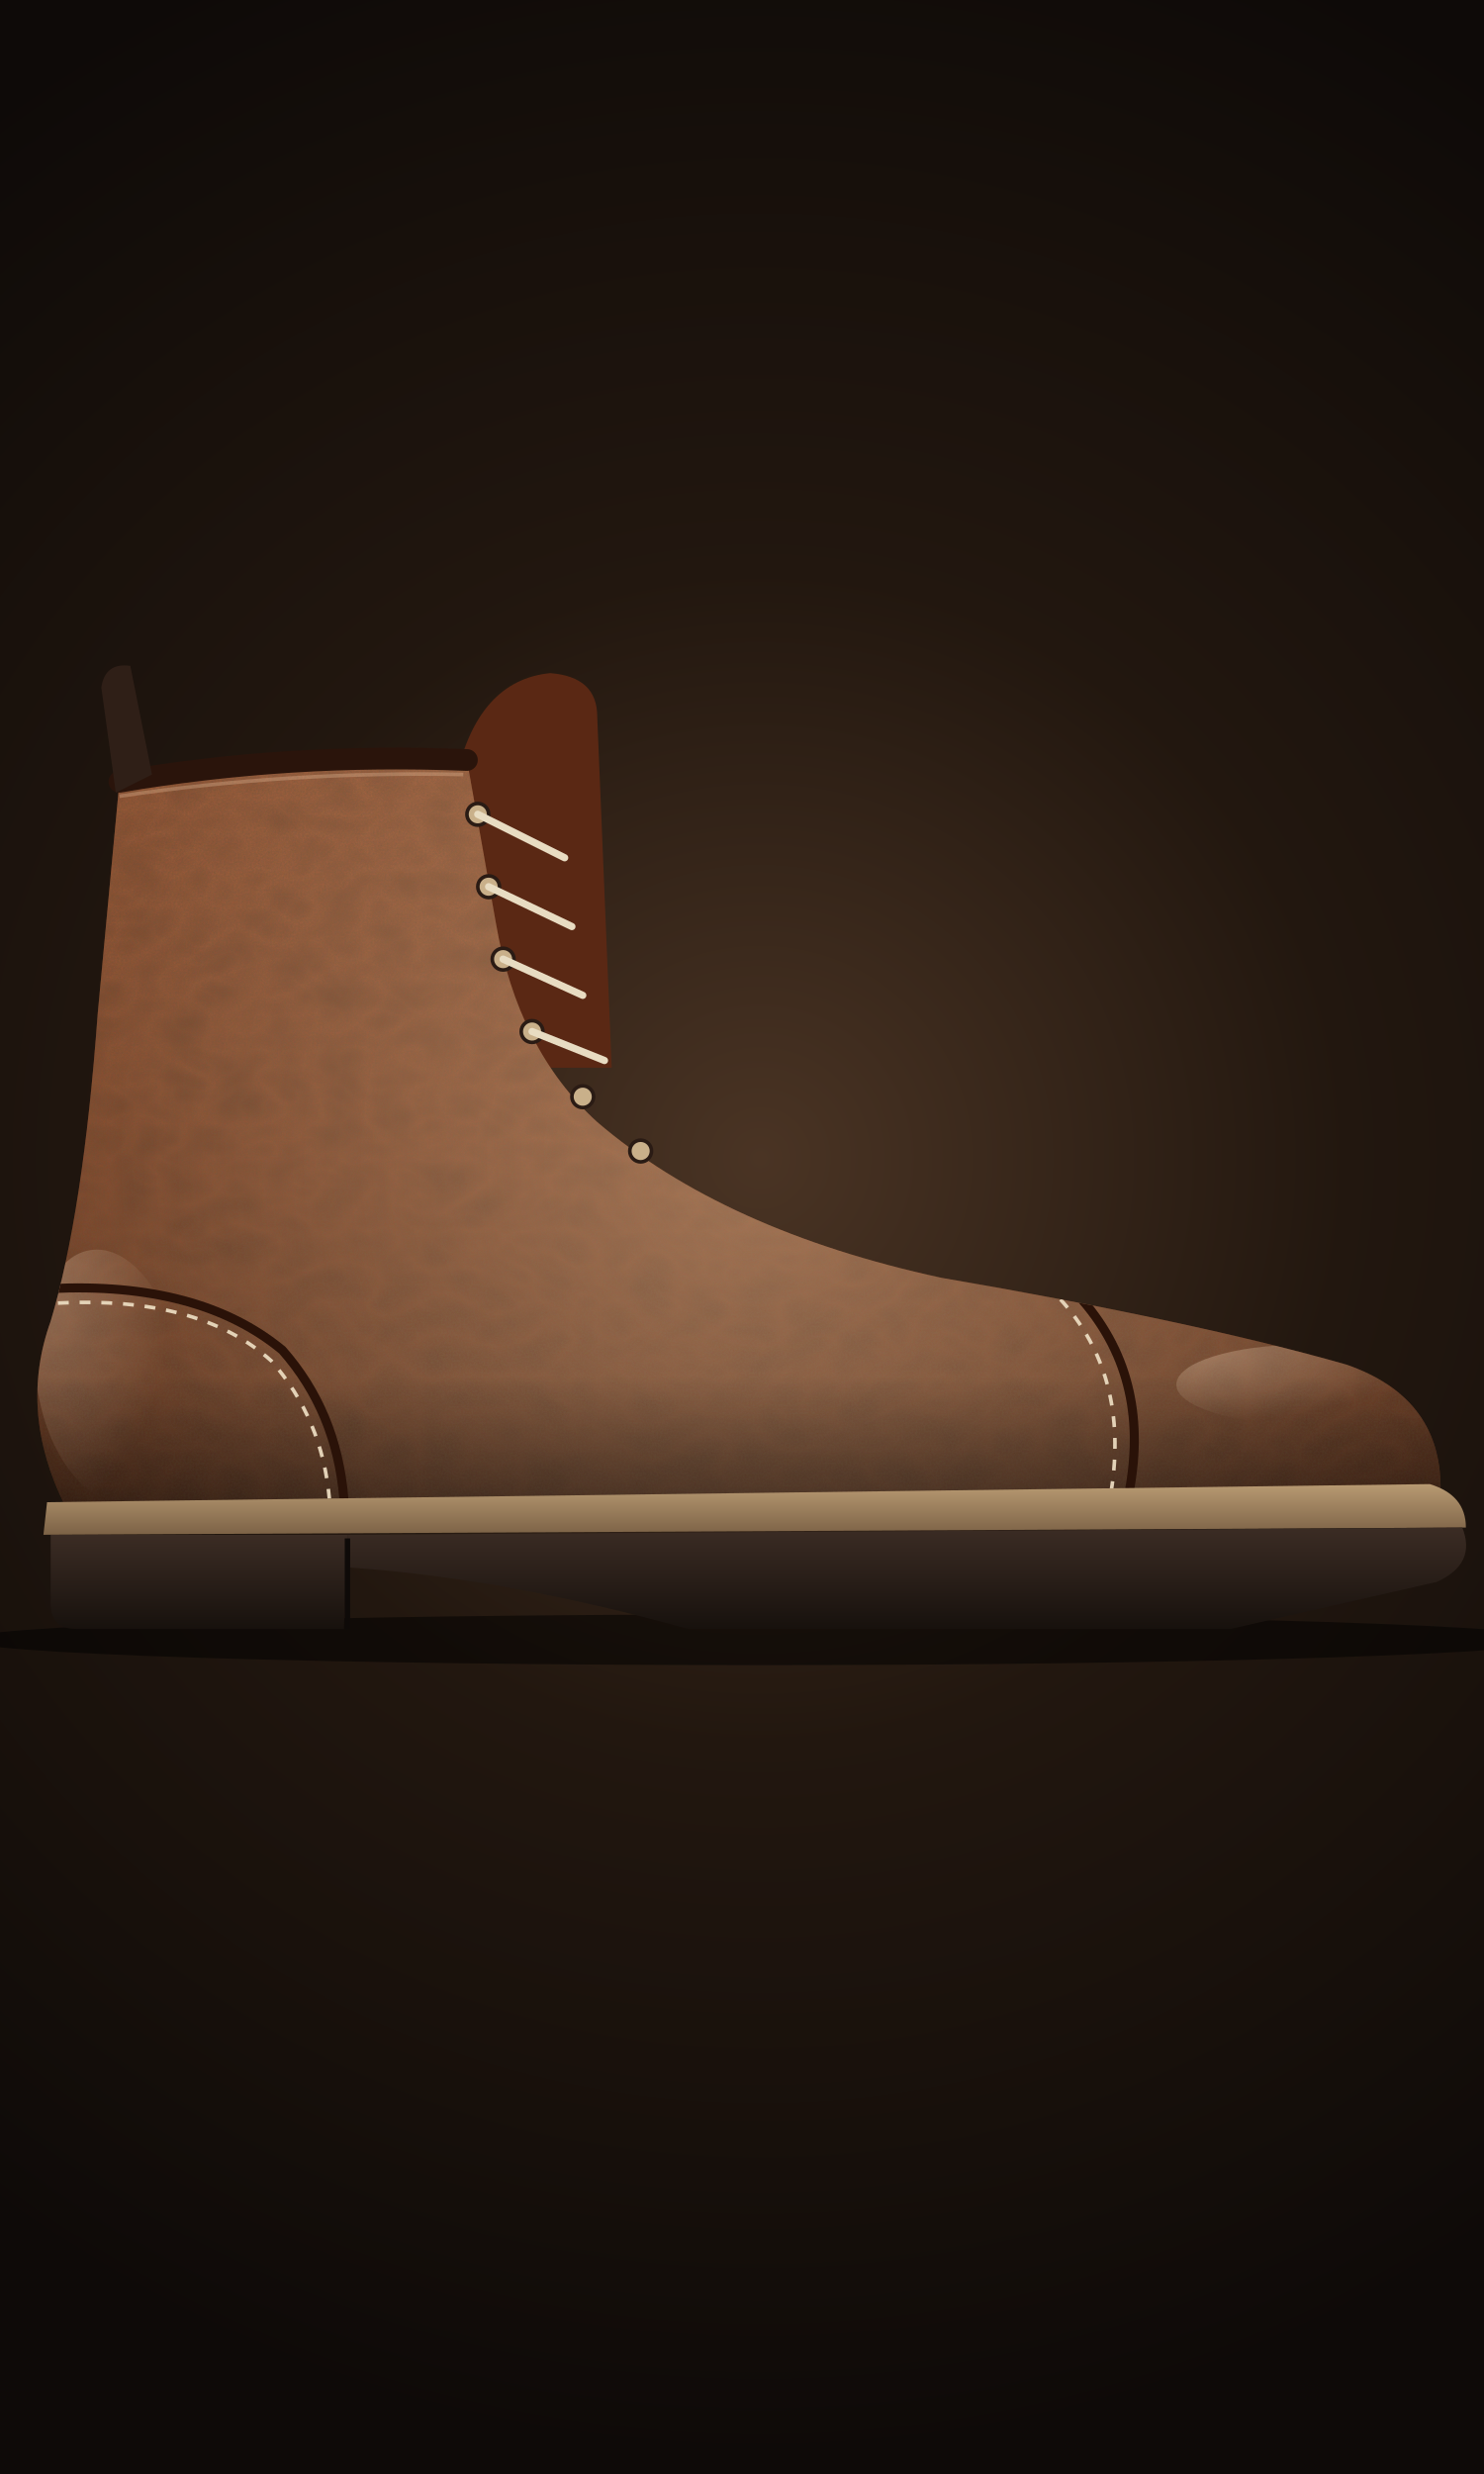
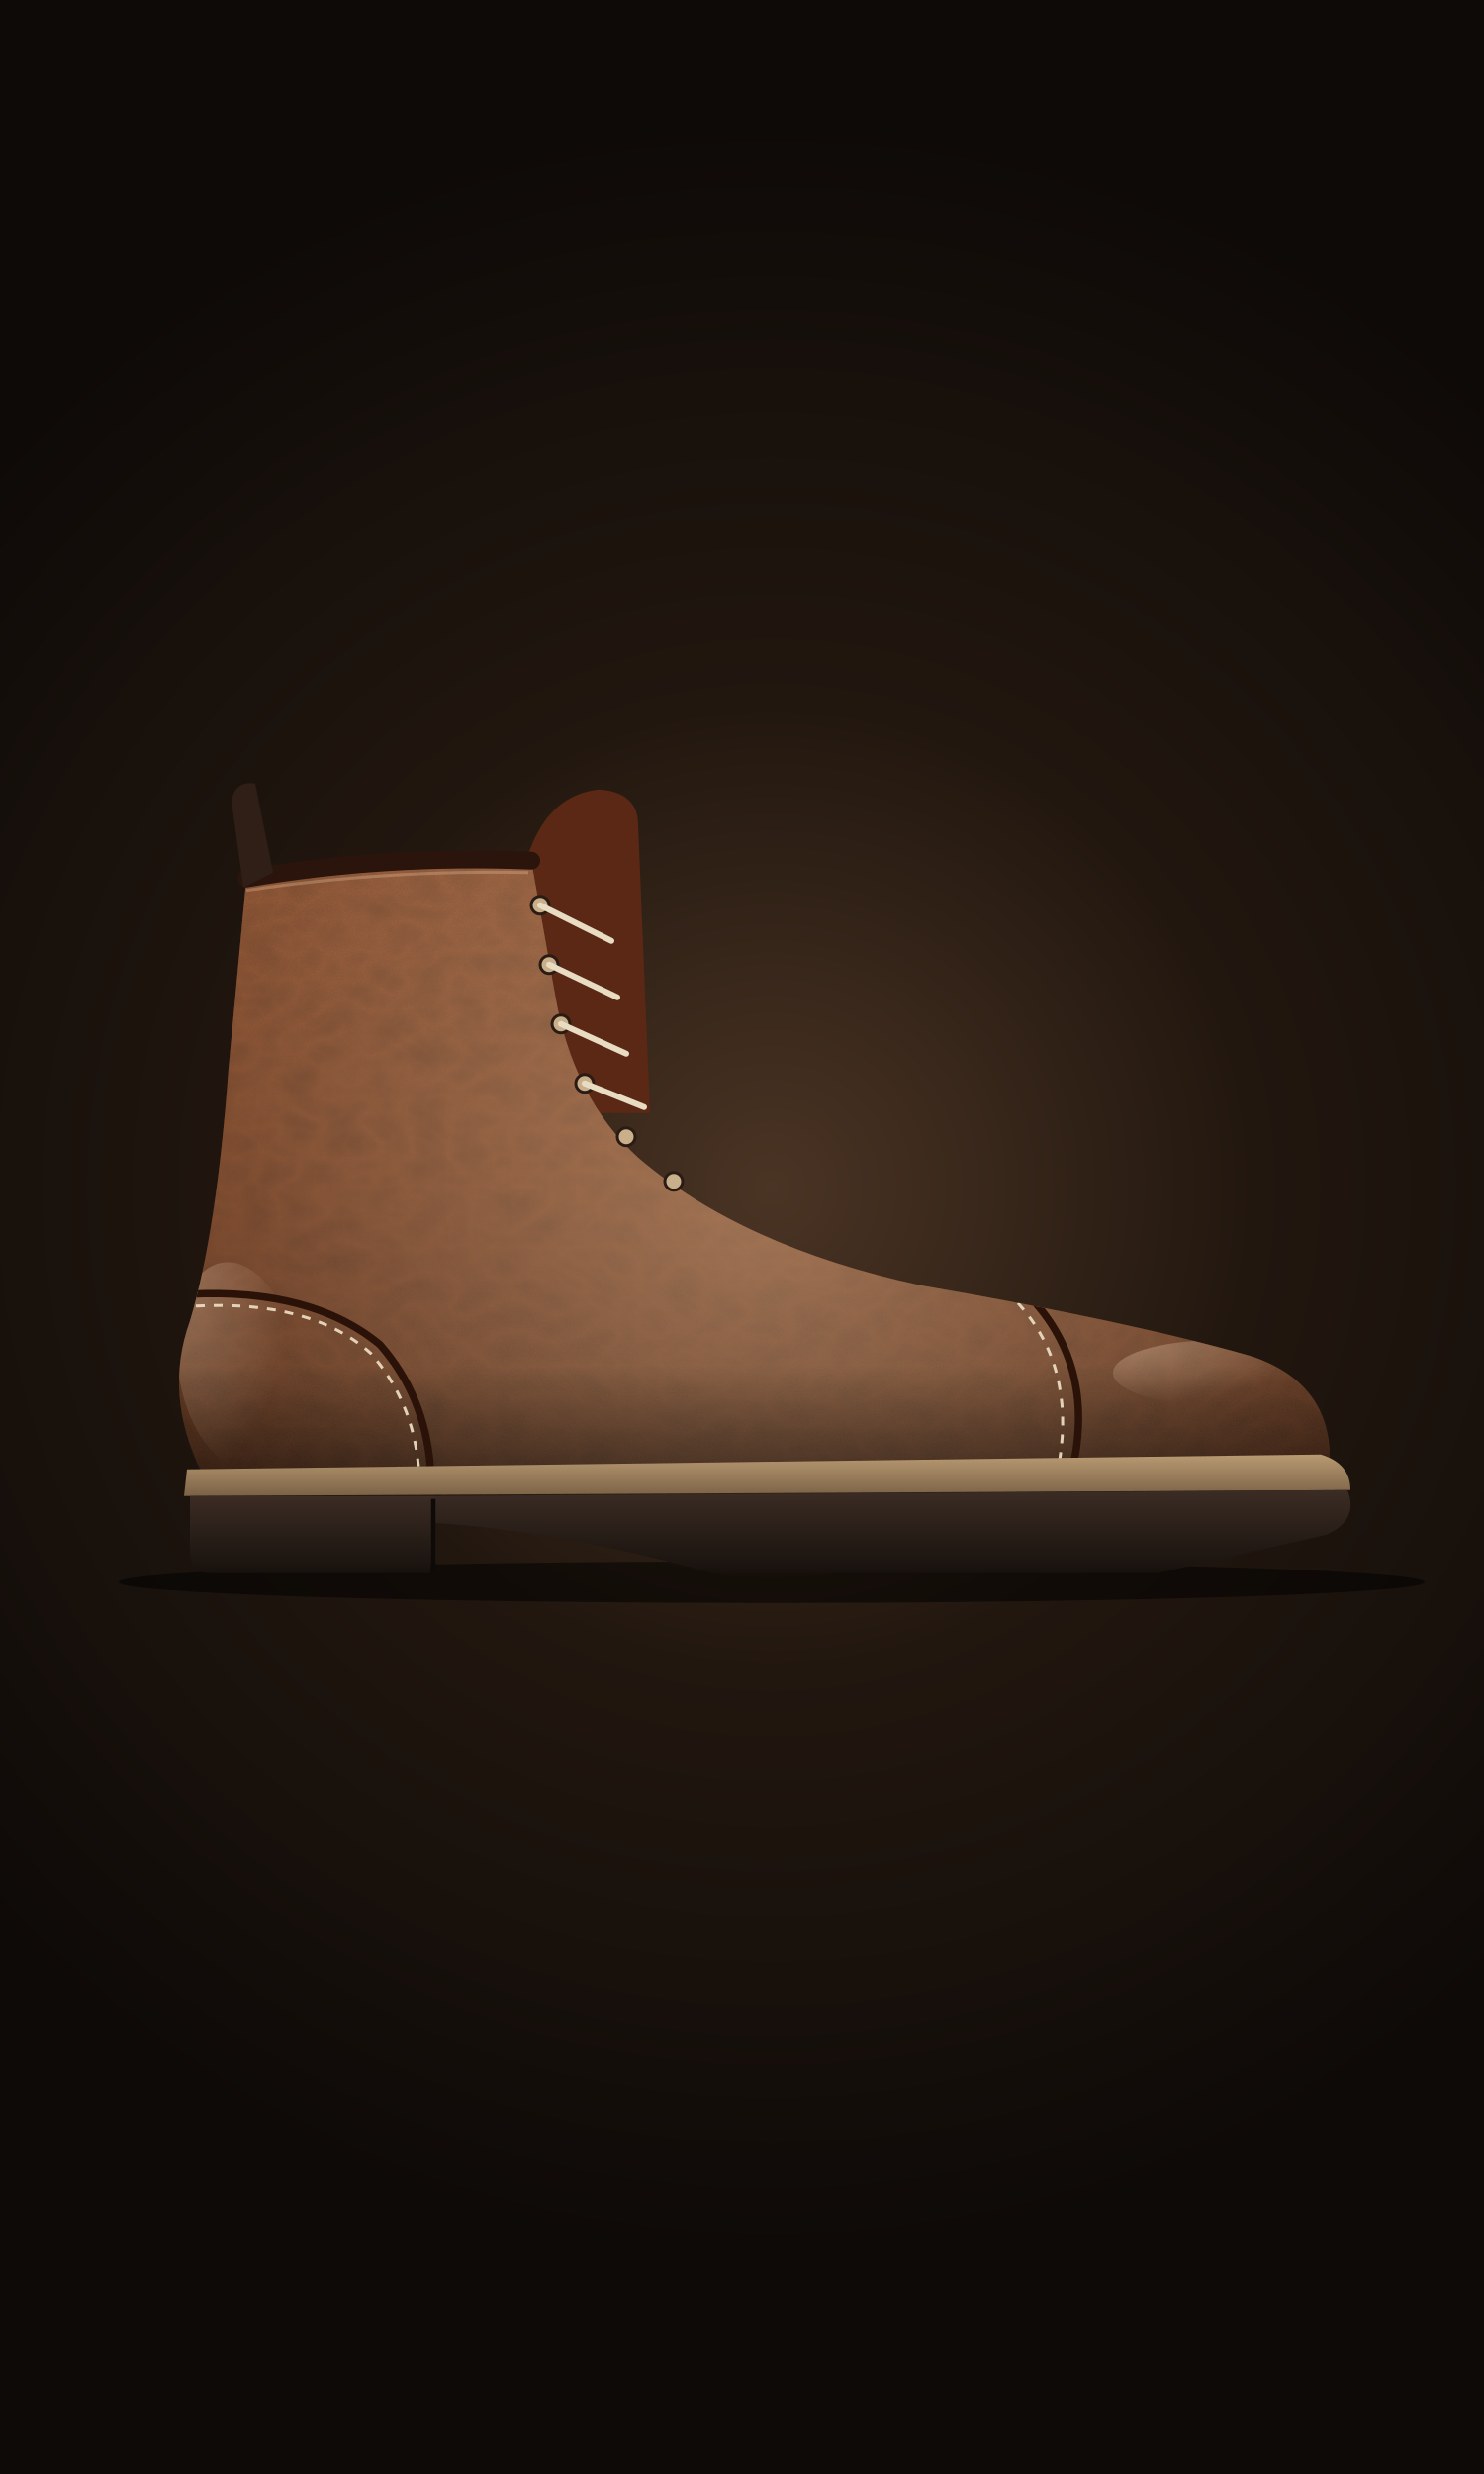
- <svg xmlns="http://www.w3.org/2000/svg" viewBox="140 -260 820 1367" width="900" height="1500" preserveAspectRatio="xMidYMid slice">
+ <svg xmlns="http://www.w3.org/2000/svg" viewBox="40 -420 1000 1667" width="900" height="1500" preserveAspectRatio="xMidYMid slice">
  <defs>
    <radialGradient id="spot" cx="560" cy="380" r="720" gradientUnits="userSpaceOnUse">
      <stop offset="0" stop-color="#4A3424" />
      <stop offset=".45" stop-color="#22170F" />
      <stop offset="1" stop-color="#0E0A08" />
    </radialGradient>
    <linearGradient id="lea" x1="0" y1="0" x2="0" y2="1">
      <stop offset="0" stop-color="#9A5230" />
      <stop offset=".55" stop-color="#7A3B1F" />
      <stop offset="1" stop-color="#4C2211" />
    </linearGradient>
    <radialGradient id="sheen" cx="560" cy="380" r="520" gradientUnits="userSpaceOnUse">
      <stop offset="0" stop-color="#FFD9B0" stop-opacity=".38" />
      <stop offset="1" stop-color="#FFD9B0" stop-opacity="0" />
    </radialGradient>
    <linearGradient id="depth" x1="0" y1="0" x2="0" y2="1">
      <stop offset="0" stop-color="#000" stop-opacity="0" />
      <stop offset="1" stop-color="#000" stop-opacity=".45" />
    </linearGradient>
    <radialGradient id="hl" cx="0" cy="0" r="1">
      <stop offset="0" stop-color="#FFE6C8" stop-opacity=".32" />
      <stop offset="1" stop-color="#FFE6C8" stop-opacity="0" />
    </radialGradient>
    <linearGradient id="soleg" x1="0" y1="0" x2="0" y2="1">
      <stop offset="0" stop-color="#3B2C24" />
      <stop offset="1" stop-color="#17110D" />
    </linearGradient>
    <linearGradient id="weltg" x1="0" y1="0" x2="0" y2="1">
      <stop offset="0" stop-color="#B89A72" />
      <stop offset="1" stop-color="#7C6246" />
    </linearGradient>
    <filter id="grain" x="0" y="0" width="100%" height="100%">
      <feTurbulence type="fractalNoise" baseFrequency=".9" numOctaves="3" seed="7" />
      <feColorMatrix values="0 0 0 0 .1  0 0 0 0 .05  0 0 0 0 .02  0 0 0 .55 0" />
      <feComposite in2="SourceGraphic" operator="in" />
    </filter>
    <filter id="pebble" x="0" y="0" width="100%" height="100%">
      <feTurbulence type="turbulence" baseFrequency=".035 .05" numOctaves="2" seed="3" />
      <feColorMatrix values="0 0 0 0 0  0 0 0 0 0  0 0 0 0 0  0 0 0 .25 0" />
      <feComposite in2="SourceGraphic" operator="in" />
    </filter>
    <clipPath id="up">
      <path d="M176 572 Q150 520 168 470 Q186 410 194 300 L206 172 Q300 156 398 160 L414 250 Q426 320 470 360 Q540 420 660 446 Q800 470 884 494 Q936 512 936 562 L176 572 Z" />
    </clipPath>
  </defs>
  <rect x="-2000" y="-2000" width="5000" height="5000" fill="url(#spot)" />
  <ellipse cx="560" cy="646" rx="440" ry="14" fill="#000" opacity=".5" />
  <path d="M392 170 Q404 116 444 112 Q470 114 470 136 L478 330 L430 330 Z" fill="#5A2814" />
  <g clip-path="url(#up)">
    <rect x="100" y="100" width="900" height="500" fill="url(#lea)" />
    <rect x="100" y="100" width="900" height="500" fill="#000" filter="url(#pebble)" />
    <rect x="100" y="100" width="900" height="500" fill="#000" filter="url(#grain)" />
    <rect x="100" y="100" width="900" height="500" fill="url(#sheen)" />
    <rect x="100" y="500" width="900" height="80" fill="url(#depth)" />
    <ellipse cx="200" cy="500" rx="40" ry="70" fill="url(#hl)" transform="rotate(-8 200 500)" />
    <ellipse cx="860" cy="505" rx="70" ry="22" fill="url(#hl)" />
    <path d="M206 180 Q300 166 396 168" fill="none" stroke="#FFDDB8" stroke-width="2" opacity=".25" />
    <path d="M168 452 Q250 448 296 486 Q326 520 330 568" fill="none" stroke="#2A1208" stroke-width="5" />
    <path d="M172 460 Q250 456 290 492 Q318 524 322 568" fill="none" stroke="#E9D9BE" stroke-width="2" stroke-dasharray="6 6" opacity=".95" />
    <path d="M736 456 Q776 500 764 564" fill="none" stroke="#2A1208" stroke-width="5" />
    <path d="M726 458 Q764 500 754 564" fill="none" stroke="#E9D9BE" stroke-width="2" stroke-dasharray="6 6" opacity=".95" />
  </g>
  <path d="M206 172 Q300 156 398 160" fill="none" stroke="#2A140B" stroke-width="12" stroke-linecap="round" />
  <path d="M204 178 L196 120 Q198 106 212 108 L224 168" fill="#2F1F17" />
  <g fill="#C9B08A" stroke="#2A1B14" stroke-width="2">
    <circle cx="404" cy="190" r="6" />
    <circle cx="410" cy="230" r="6" />
    <circle cx="418" cy="270" r="6" />
    <circle cx="434" cy="310" r="6" />
    <circle cx="462" cy="346" r="6" />
    <circle cx="494" cy="376" r="6" />
  </g>
  <path d="M404 190 L452 214 M410 230 L456 252 M418 270 L462 290 M434 310 L474 326" stroke="#E8DCC2" stroke-width="4" stroke-linecap="round" />
  <path d="M164 588 L166 570 L930 560 Q950 566 950 584 Z" fill="url(#weltg)" />
  <path d="M168 588 L332 588 L330 640 L182 640 Q168 640 168 626 Z" fill="url(#soleg)" />
  <path d="M332 588 L948 584 Q956 604 934 614 L820 640 L520 640 Q420 612 332 606 Z" fill="url(#soleg)" />
  <path d="M332 590 L332 640" stroke="#0E0A08" stroke-width="3" />
</svg>
